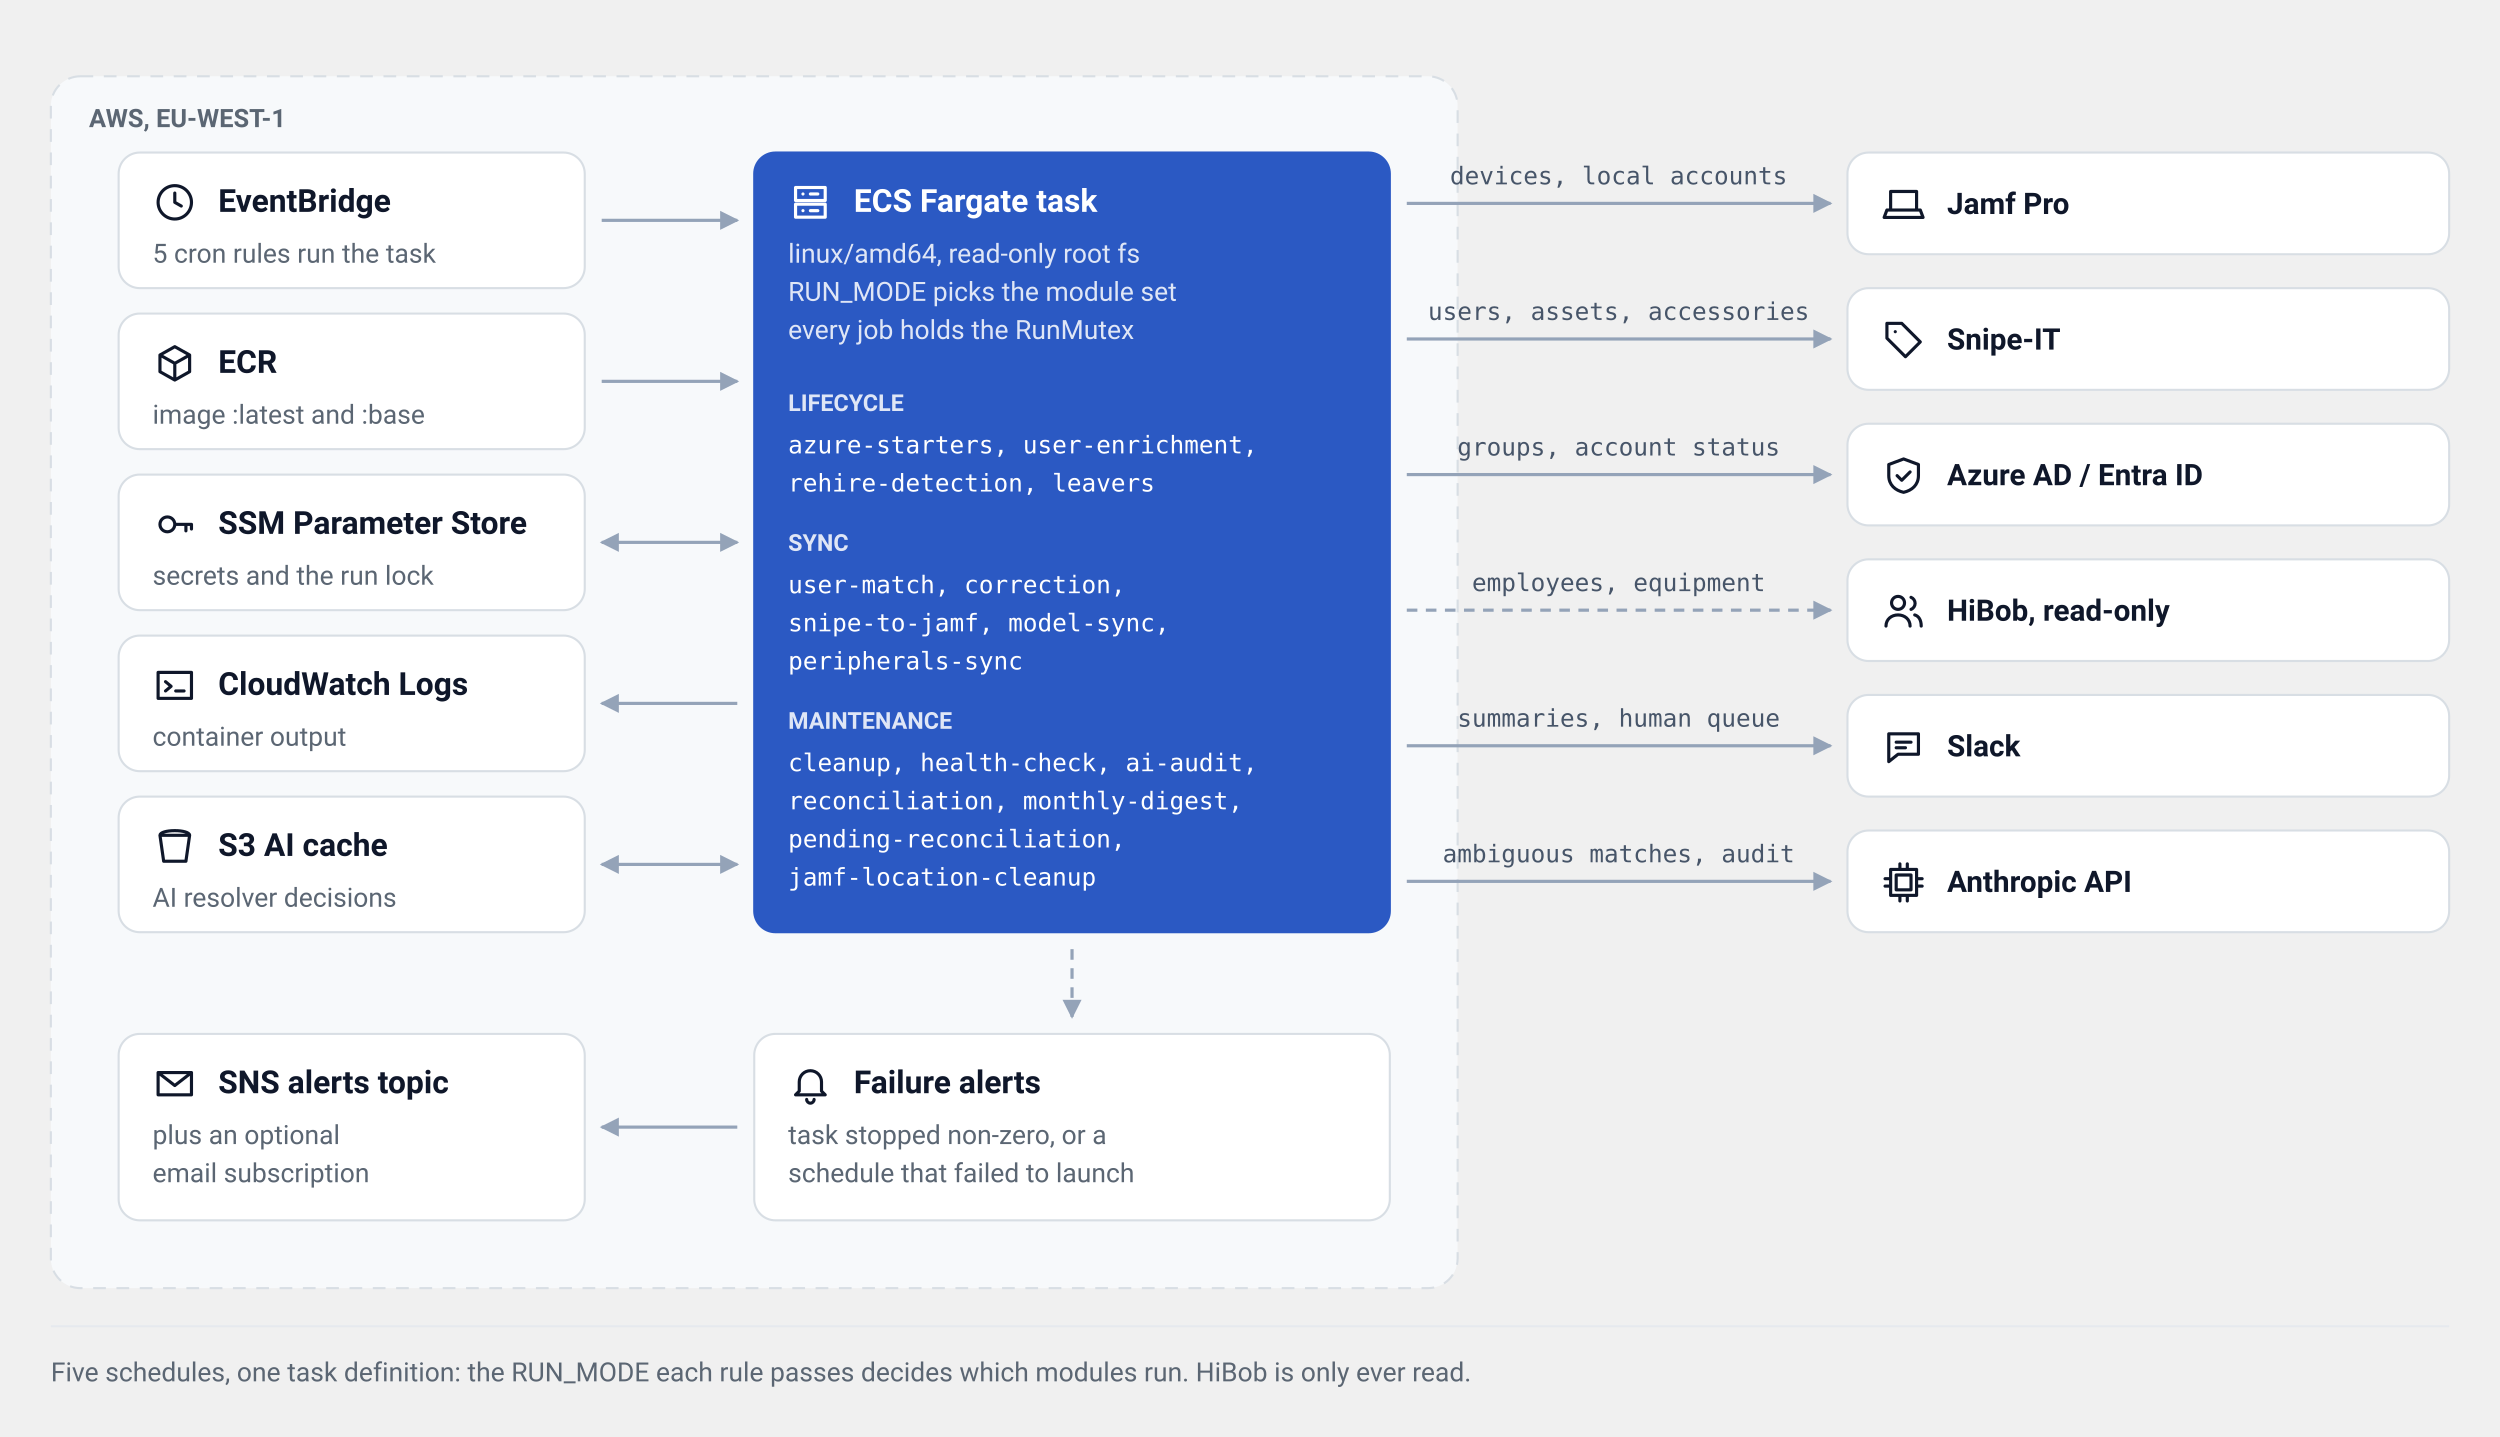
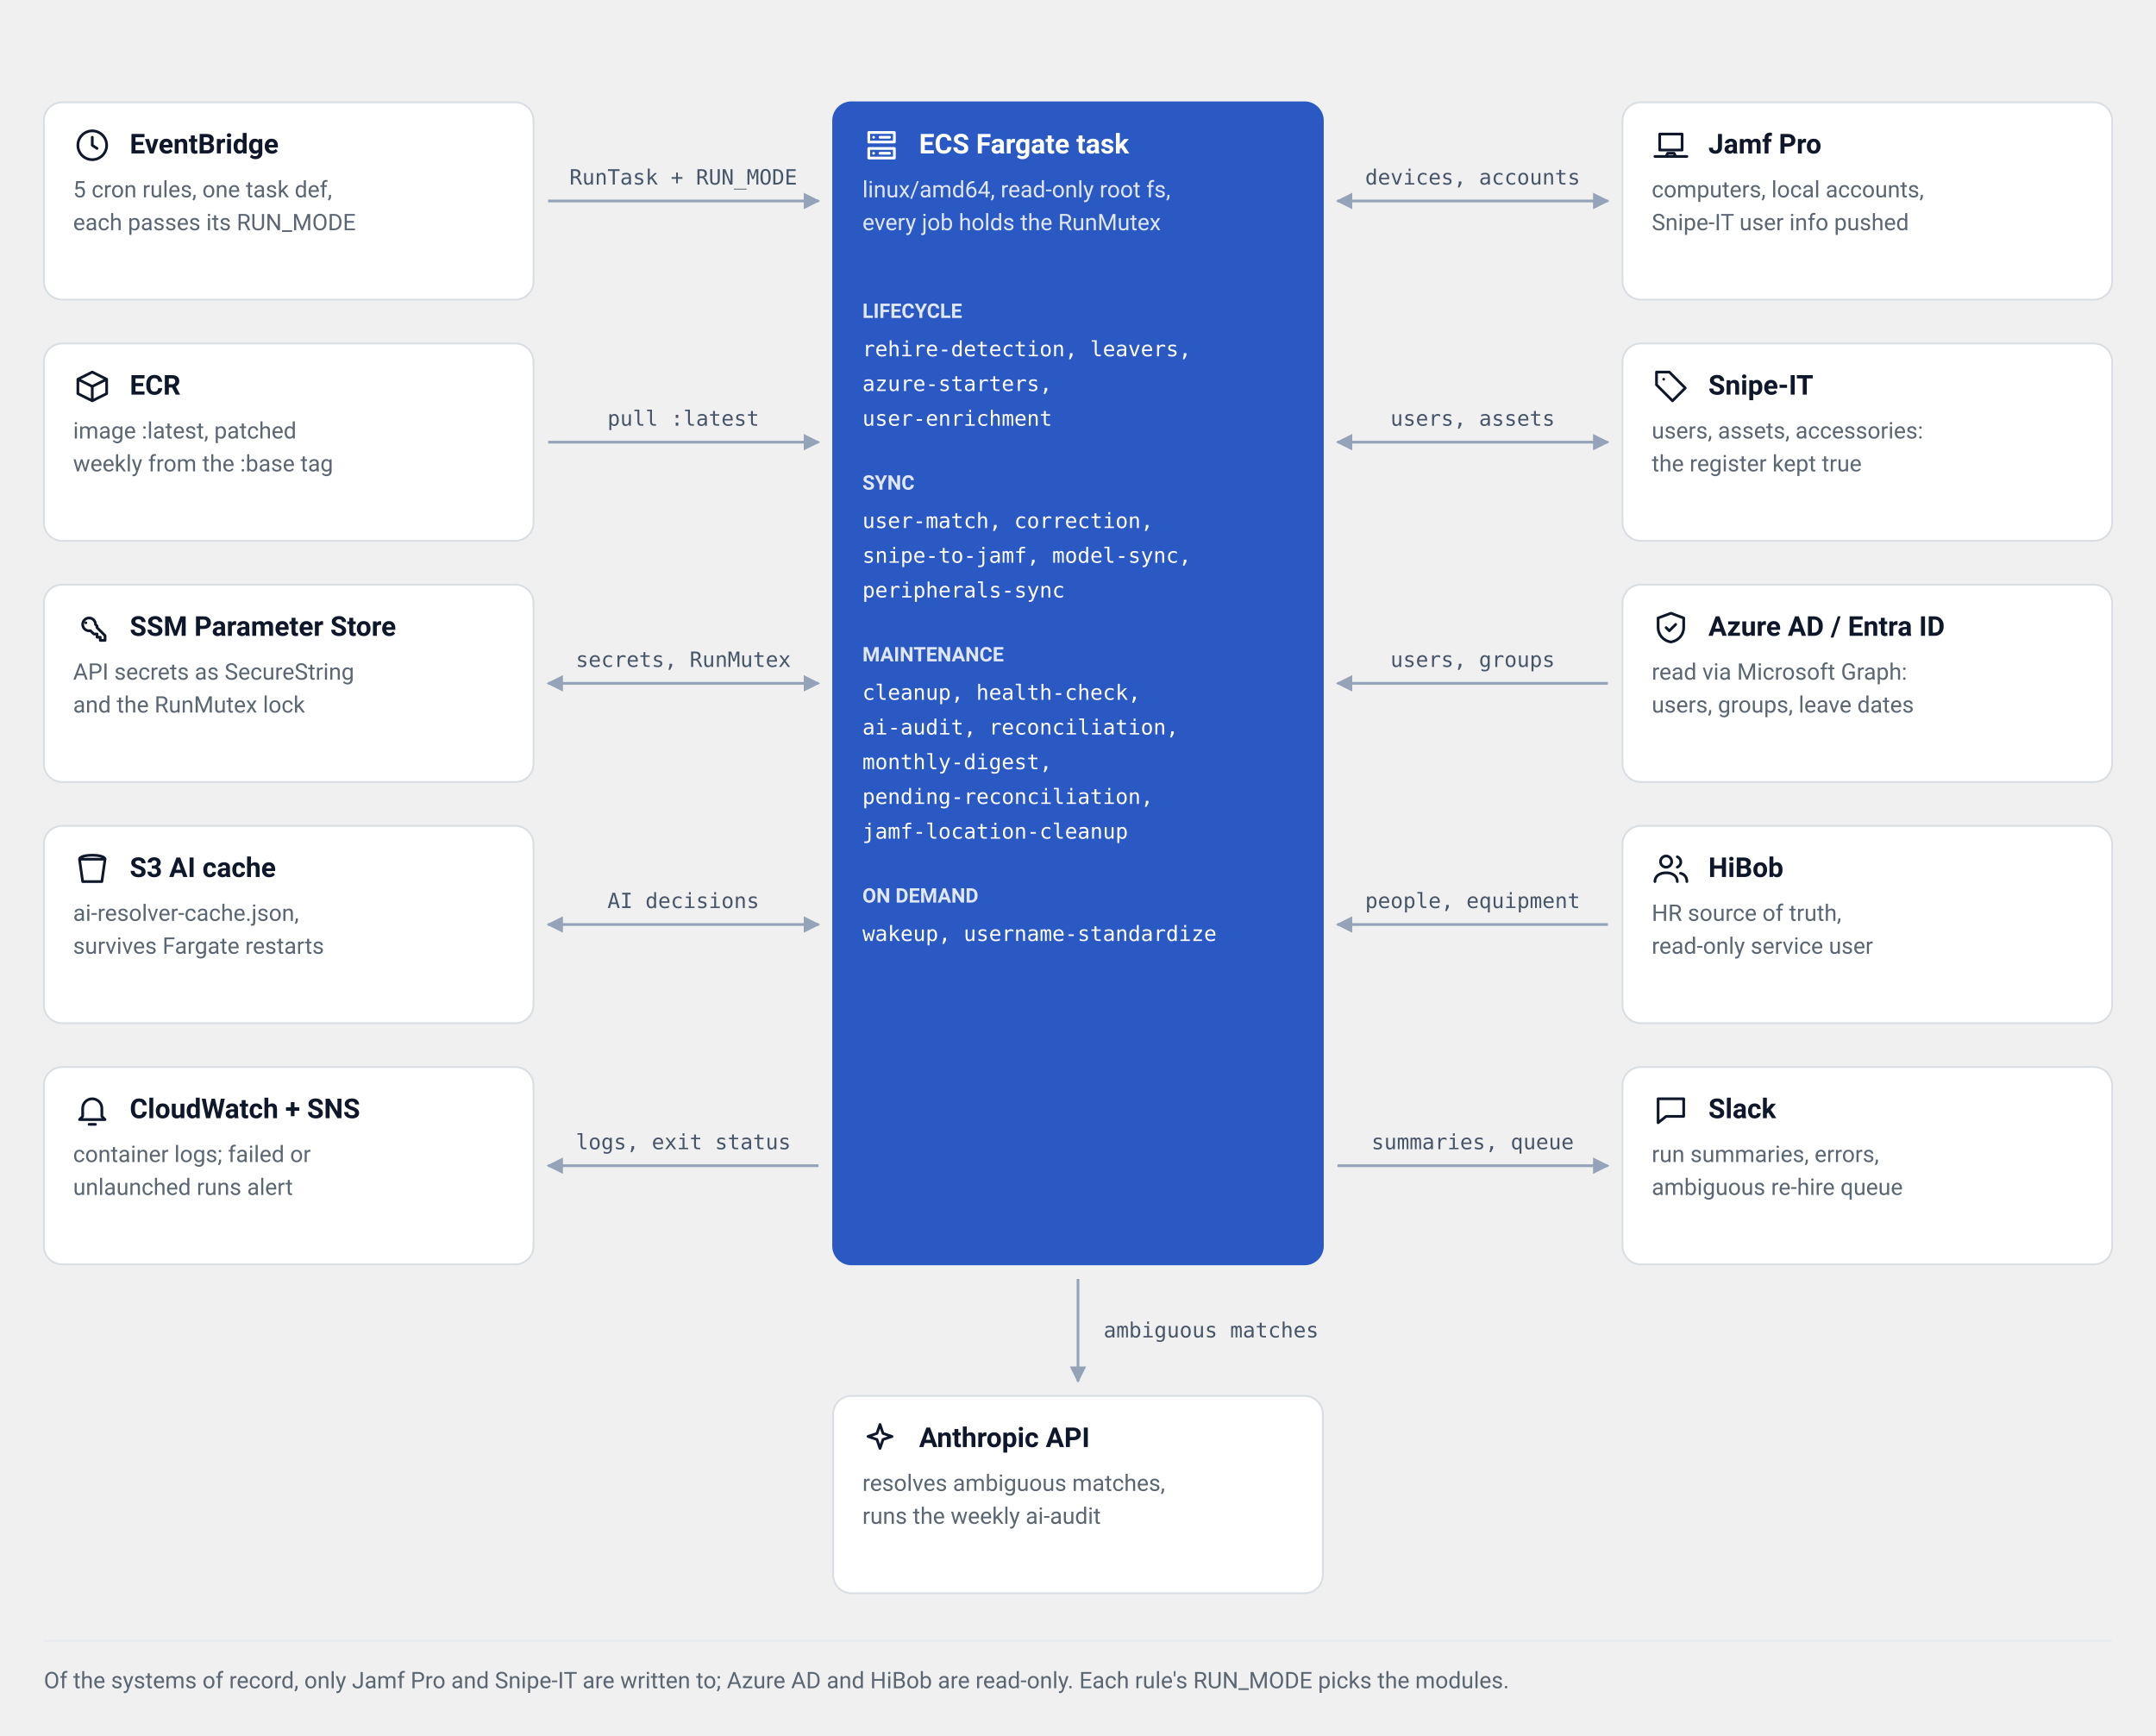
- <svg xmlns="http://www.w3.org/2000/svg" viewBox="0 0 1180 678" width="1180" height="678" role="img" aria-label="Five EventBridge rules run one Fargate task, which pulls its image from ECR, reads secrets and the run lock from SSM, logs to CloudWatch and caches AI decisions in S3. The task reads and writes Jamf Pro, Snipe-IT and Azure AD, only reads HiBob, reports to Slack and asks the Anthropic API about ambiguous matches. Failed or unlaunched runs alert through SNS.">
+ <svg xmlns="http://www.w3.org/2000/svg" viewBox="0 0 1180 950" width="1180" height="950" role="img" aria-label="Five EventBridge rules run one ECS Fargate task that pulls its image from ECR, keeps secrets and the run lock in SSM, caches AI decisions in S3, logs to CloudWatch with SNS failure alerts, reads and writes Jamf Pro and Snipe-IT, only reads Azure AD and HiBob, reports to Slack and asks the Anthropic API about ambiguous matches.">
  <defs>
    <marker id="a" viewBox="0 0 10 10" refX="9" refY="5" markerWidth="6" markerHeight="6" orient="auto-start-reverse">
      <path d="M0 0 10 5 0 10z" fill="#94a3b8" />
    </marker>
+     <marker id="b" viewBox="0 0 10 10" refX="1" refY="5" markerWidth="6" markerHeight="6" orient="auto">
+       <path d="M10 0 0 5 10 10z" fill="#94a3b8" />
+     </marker>
  </defs>
-   <rect x="24" y="36" width="664" height="572" rx="14" fill="#f7f9fb" stroke="#d8dee4" stroke-width="1" stroke-dasharray="6 5" />
-   <text x="42.0" y="60.0" font-family="system-ui,-apple-system,'Segoe UI',Roboto,Helvetica,Arial,sans-serif" font-size="12" fill="#5b6673" text-anchor="start" font-weight="600">AWS, EU-WEST-1</text>
-   <rect x="56" y="72" width="220" height="64" rx="10" fill="#ffffff" stroke="#d8dee4" stroke-width="1" />
-   <g transform="translate(72.0,85.0) scale(0.875)" fill="none" stroke="#0f172a" stroke-width="1.7" stroke-linecap="round" stroke-linejoin="round">
-     <path d="M12 3a9 9 0 1 0 0 18 9 9 0 1 0 0-18z M12 7v5l3.5 2" />
+   <rect x="24" y="56" width="268" height="108" rx="10" fill="#ffffff" stroke="#d8dee4" stroke-width="1" />
+   <g transform="translate(40.0,69.0) scale(0.875)" fill="none" stroke="#0f172a" stroke-width="1.7" stroke-linecap="round" stroke-linejoin="round">
+     <path d="M12 3a9 9 0 1 0 0 18 9 9 0 0 0 0-18z M12 7v5l3 2" />
  </g>
-   <text x="103.0" y="100.0" font-family="system-ui,-apple-system,'Segoe UI',Roboto,Helvetica,Arial,sans-serif" font-size="15" fill="#0f172a" text-anchor="start" font-weight="600">EventBridge</text>
-   <text x="72.0" y="124.0" font-family="system-ui,-apple-system,'Segoe UI',Roboto,Helvetica,Arial,sans-serif" font-size="12.5" fill="#5b6673" text-anchor="start">5 cron rules run the task</text>
-   <polyline points="284,104.0 348,104.0" fill="none" stroke="#94a3b8" stroke-width="1.5" marker-end="url(#a)" />
-   <rect x="56" y="148" width="220" height="64" rx="10" fill="#ffffff" stroke="#d8dee4" stroke-width="1" />
-   <g transform="translate(72.0,161.0) scale(0.875)" fill="none" stroke="#0f172a" stroke-width="1.7" stroke-linecap="round" stroke-linejoin="round">
-     <path d="M12 3 20 7.5v9L12 21l-8-4.5v-9z M4 7.5 12 12l8-4.5 M12 12v9" />
+   <text x="71.0" y="84.0" font-family="system-ui,-apple-system,'Segoe UI',Roboto,Helvetica,Arial,sans-serif" font-size="15" fill="#0f172a" text-anchor="start" font-weight="600">EventBridge</text>
+   <text x="40.0" y="108.0" font-family="system-ui,-apple-system,'Segoe UI',Roboto,Helvetica,Arial,sans-serif" font-size="12.5" fill="#5b6673" text-anchor="start">5 cron rules, one task def,</text>
+   <text x="40.0" y="126.0" font-family="system-ui,-apple-system,'Segoe UI',Roboto,Helvetica,Arial,sans-serif" font-size="12.5" fill="#5b6673" text-anchor="start">each passes its RUN_MODE</text>
+   <polyline points="300,110.0 448,110.0" fill="none" stroke="#94a3b8" stroke-width="1.5" marker-end="url(#a)" />
+   <text x="374.0" y="101.0" font-family="ui-monospace,SFMono-Regular,'SF Mono',Menlo,Consolas,monospace" font-size="11.5" fill="#475569" text-anchor="middle">RunTask + RUN_MODE</text>
+   <rect x="24" y="188" width="268" height="108" rx="10" fill="#ffffff" stroke="#d8dee4" stroke-width="1" />
+   <g transform="translate(40.0,201.0) scale(0.875)" fill="none" stroke="#0f172a" stroke-width="1.7" stroke-linecap="round" stroke-linejoin="round">
+     <path d="M12 3 3 7.5v9L12 21l9-4.5v-9z M3 7.5 12 12l9-4.5 M12 12v9" />
  </g>
-   <text x="103.0" y="176.0" font-family="system-ui,-apple-system,'Segoe UI',Roboto,Helvetica,Arial,sans-serif" font-size="15" fill="#0f172a" text-anchor="start" font-weight="600">ECR</text>
-   <text x="72.0" y="200.0" font-family="system-ui,-apple-system,'Segoe UI',Roboto,Helvetica,Arial,sans-serif" font-size="12.5" fill="#5b6673" text-anchor="start">image :latest and :base</text>
-   <polyline points="284,180.0 348,180.0" fill="none" stroke="#94a3b8" stroke-width="1.5" marker-end="url(#a)" />
-   <rect x="56" y="224" width="220" height="64" rx="10" fill="#ffffff" stroke="#d8dee4" stroke-width="1" />
-   <g transform="translate(72.0,237.0) scale(0.875)" fill="none" stroke="#0f172a" stroke-width="1.7" stroke-linecap="round" stroke-linejoin="round">
-     <path d="M8 8a4 4 0 1 0 0 8 4 4 0 1 0 0-8z M12 12h9 M18 12v3.5 M21 12v2.5" />
+   <text x="71.0" y="216.0" font-family="system-ui,-apple-system,'Segoe UI',Roboto,Helvetica,Arial,sans-serif" font-size="15" fill="#0f172a" text-anchor="start" font-weight="600">ECR</text>
+   <text x="40.0" y="240.0" font-family="system-ui,-apple-system,'Segoe UI',Roboto,Helvetica,Arial,sans-serif" font-size="12.5" fill="#5b6673" text-anchor="start">image :latest, patched</text>
+   <text x="40.0" y="258.0" font-family="system-ui,-apple-system,'Segoe UI',Roboto,Helvetica,Arial,sans-serif" font-size="12.5" fill="#5b6673" text-anchor="start">weekly from the :base tag</text>
+   <polyline points="300,242.0 448,242.0" fill="none" stroke="#94a3b8" stroke-width="1.5" marker-end="url(#a)" />
+   <text x="374.0" y="233.0" font-family="ui-monospace,SFMono-Regular,'SF Mono',Menlo,Consolas,monospace" font-size="11.5" fill="#475569" text-anchor="middle">pull :latest</text>
+   <rect x="24" y="320" width="268" height="108" rx="10" fill="#ffffff" stroke="#d8dee4" stroke-width="1" />
+   <g transform="translate(40.0,333.0) scale(0.875)" fill="none" stroke="#0f172a" stroke-width="1.7" stroke-linecap="round" stroke-linejoin="round">
+     <path d="M14 10a4 4 0 1 0-3.2 3.9L13 16h2v2h2v2h3v-3l-5.1-5.1c.1-.3.1-.6.1-.9z M8 9h.01" />
  </g>
-   <text x="103.0" y="252.0" font-family="system-ui,-apple-system,'Segoe UI',Roboto,Helvetica,Arial,sans-serif" font-size="15" fill="#0f172a" text-anchor="start" font-weight="600">SSM Parameter Store</text>
-   <text x="72.0" y="276.0" font-family="system-ui,-apple-system,'Segoe UI',Roboto,Helvetica,Arial,sans-serif" font-size="12.5" fill="#5b6673" text-anchor="start">secrets and the run lock</text>
-   <polyline points="284,256.0 348,256.0" fill="none" stroke="#94a3b8" stroke-width="1.5" marker-end="url(#a)" marker-start="url(#a)" />
-   <rect x="56" y="300" width="220" height="64" rx="10" fill="#ffffff" stroke="#d8dee4" stroke-width="1" />
-   <g transform="translate(72.0,313.0) scale(0.875)" fill="none" stroke="#0f172a" stroke-width="1.7" stroke-linecap="round" stroke-linejoin="round">
-     <path d="M3 5h18v14H3z M7 10l3 2.5L7 15 M12.5 15h4.5" />
-   </g>
-   <text x="103.0" y="328.0" font-family="system-ui,-apple-system,'Segoe UI',Roboto,Helvetica,Arial,sans-serif" font-size="15" fill="#0f172a" text-anchor="start" font-weight="600">CloudWatch Logs</text>
-   <text x="72.0" y="352.0" font-family="system-ui,-apple-system,'Segoe UI',Roboto,Helvetica,Arial,sans-serif" font-size="12.5" fill="#5b6673" text-anchor="start">container output</text>
-   <polyline points="348,332.0 284,332.0" fill="none" stroke="#94a3b8" stroke-width="1.5" marker-end="url(#a)" />
-   <rect x="56" y="376" width="220" height="64" rx="10" fill="#ffffff" stroke="#d8dee4" stroke-width="1" />
-   <g transform="translate(72.0,389.0) scale(0.875)" fill="none" stroke="#0f172a" stroke-width="1.7" stroke-linecap="round" stroke-linejoin="round">
+   <text x="71.0" y="348.0" font-family="system-ui,-apple-system,'Segoe UI',Roboto,Helvetica,Arial,sans-serif" font-size="15" fill="#0f172a" text-anchor="start" font-weight="600">SSM Parameter Store</text>
+   <text x="40.0" y="372.0" font-family="system-ui,-apple-system,'Segoe UI',Roboto,Helvetica,Arial,sans-serif" font-size="12.5" fill="#5b6673" text-anchor="start">API secrets as SecureString</text>
+   <text x="40.0" y="390.0" font-family="system-ui,-apple-system,'Segoe UI',Roboto,Helvetica,Arial,sans-serif" font-size="12.5" fill="#5b6673" text-anchor="start">and the RunMutex lock</text>
+   <polyline points="300,374.0 448,374.0" fill="none" stroke="#94a3b8" stroke-width="1.5" marker-end="url(#a)" marker-start="url(#b)" />
+   <text x="374.0" y="365.0" font-family="ui-monospace,SFMono-Regular,'SF Mono',Menlo,Consolas,monospace" font-size="11.5" fill="#475569" text-anchor="middle">secrets, RunMutex</text>
+   <rect x="24" y="452" width="268" height="108" rx="10" fill="#ffffff" stroke="#d8dee4" stroke-width="1" />
+   <g transform="translate(40.0,465.0) scale(0.875)" fill="none" stroke="#0f172a" stroke-width="1.7" stroke-linecap="round" stroke-linejoin="round">
    <path d="M4 6h16l-2 14H6z M4 6c0-1.5 3.6-2.5 8-2.5s8 1 8 2.5" />
  </g>
-   <text x="103.0" y="404.0" font-family="system-ui,-apple-system,'Segoe UI',Roboto,Helvetica,Arial,sans-serif" font-size="15" fill="#0f172a" text-anchor="start" font-weight="600">S3 AI cache</text>
-   <text x="72.0" y="428.0" font-family="system-ui,-apple-system,'Segoe UI',Roboto,Helvetica,Arial,sans-serif" font-size="12.5" fill="#5b6673" text-anchor="start">AI resolver decisions</text>
-   <polyline points="284,408.0 348,408.0" fill="none" stroke="#94a3b8" stroke-width="1.5" marker-end="url(#a)" marker-start="url(#a)" />
-   <rect x="356" y="72" width="300" height="368" rx="10" fill="#2b59c3" stroke="#2b59c3" stroke-width="1" />
-   <g transform="translate(372.0,85.0) scale(0.875)" fill="none" stroke="#ffffff" stroke-width="1.7" stroke-linecap="round" stroke-linejoin="round">
-     <path d="M4 4h16v7H4z M4 13h16v7H4z M8 7.5h.01 M8 16.5h.01 M12 7.5h4 M12 16.5h4" />
+   <text x="71.0" y="480.0" font-family="system-ui,-apple-system,'Segoe UI',Roboto,Helvetica,Arial,sans-serif" font-size="15" fill="#0f172a" text-anchor="start" font-weight="600">S3 AI cache</text>
+   <text x="40.0" y="504.0" font-family="system-ui,-apple-system,'Segoe UI',Roboto,Helvetica,Arial,sans-serif" font-size="12.5" fill="#5b6673" text-anchor="start">ai-resolver-cache.json,</text>
+   <text x="40.0" y="522.0" font-family="system-ui,-apple-system,'Segoe UI',Roboto,Helvetica,Arial,sans-serif" font-size="12.5" fill="#5b6673" text-anchor="start">survives Fargate restarts</text>
+   <polyline points="300,506.0 448,506.0" fill="none" stroke="#94a3b8" stroke-width="1.5" marker-end="url(#a)" marker-start="url(#b)" />
+   <text x="374.0" y="497.0" font-family="ui-monospace,SFMono-Regular,'SF Mono',Menlo,Consolas,monospace" font-size="11.5" fill="#475569" text-anchor="middle">AI decisions</text>
+   <rect x="24" y="584" width="268" height="108" rx="10" fill="#ffffff" stroke="#d8dee4" stroke-width="1" />
+   <g transform="translate(40.0,597.0) scale(0.875)" fill="none" stroke="#0f172a" stroke-width="1.7" stroke-linecap="round" stroke-linejoin="round">
+     <path d="M6 16V11a6 6 0 1 1 12 0v5l2 2H4z M10 21h4" />
  </g>
-   <text x="403.0" y="100.0" font-family="system-ui,-apple-system,'Segoe UI',Roboto,Helvetica,Arial,sans-serif" font-size="15" fill="#ffffff" text-anchor="start" font-weight="600">ECS Fargate task</text>
-   <text x="372.0" y="124.0" font-family="system-ui,-apple-system,'Segoe UI',Roboto,Helvetica,Arial,sans-serif" font-size="12.5" fill="#ffffff" text-anchor="start" opacity="0.85">linux/amd64, read-only root fs</text>
-   <text x="372.0" y="142.0" font-family="system-ui,-apple-system,'Segoe UI',Roboto,Helvetica,Arial,sans-serif" font-size="12.5" fill="#ffffff" text-anchor="start" opacity="0.85">RUN_MODE picks the module set</text>
-   <text x="372.0" y="160.0" font-family="system-ui,-apple-system,'Segoe UI',Roboto,Helvetica,Arial,sans-serif" font-size="12.5" fill="#ffffff" text-anchor="start" opacity="0.85">every job holds the RunMutex</text>
-   <text x="372.0" y="194.0" font-family="system-ui,-apple-system,'Segoe UI',Roboto,Helvetica,Arial,sans-serif" font-size="11" fill="#ffffff" text-anchor="start" font-weight="600" opacity="0.85">LIFECYCLE</text>
-   <text x="372.0" y="214.0" font-family="ui-monospace,SFMono-Regular,'SF Mono',Menlo,Consolas,monospace" font-size="11.5" fill="#ffffff" text-anchor="start">azure-starters, user-enrichment,</text>
-   <text x="372.0" y="232.0" font-family="ui-monospace,SFMono-Regular,'SF Mono',Menlo,Consolas,monospace" font-size="11.5" fill="#ffffff" text-anchor="start">rehire-detection, leavers</text>
-   <text x="372.0" y="260.0" font-family="system-ui,-apple-system,'Segoe UI',Roboto,Helvetica,Arial,sans-serif" font-size="11" fill="#ffffff" text-anchor="start" font-weight="600" opacity="0.85">SYNC</text>
-   <text x="372.0" y="280.0" font-family="ui-monospace,SFMono-Regular,'SF Mono',Menlo,Consolas,monospace" font-size="11.5" fill="#ffffff" text-anchor="start">user-match, correction,</text>
-   <text x="372.0" y="298.0" font-family="ui-monospace,SFMono-Regular,'SF Mono',Menlo,Consolas,monospace" font-size="11.5" fill="#ffffff" text-anchor="start">snipe-to-jamf, model-sync,</text>
-   <text x="372.0" y="316.0" font-family="ui-monospace,SFMono-Regular,'SF Mono',Menlo,Consolas,monospace" font-size="11.5" fill="#ffffff" text-anchor="start">peripherals-sync</text>
-   <text x="372.0" y="344.0" font-family="system-ui,-apple-system,'Segoe UI',Roboto,Helvetica,Arial,sans-serif" font-size="11" fill="#ffffff" text-anchor="start" font-weight="600" opacity="0.85">MAINTENANCE</text>
-   <text x="372.0" y="364.0" font-family="ui-monospace,SFMono-Regular,'SF Mono',Menlo,Consolas,monospace" font-size="11.5" fill="#ffffff" text-anchor="start">cleanup, health-check, ai-audit,</text>
-   <text x="372.0" y="382.0" font-family="ui-monospace,SFMono-Regular,'SF Mono',Menlo,Consolas,monospace" font-size="11.5" fill="#ffffff" text-anchor="start">reconciliation, monthly-digest,</text>
-   <text x="372.0" y="400.0" font-family="ui-monospace,SFMono-Regular,'SF Mono',Menlo,Consolas,monospace" font-size="11.5" fill="#ffffff" text-anchor="start">pending-reconciliation,</text>
-   <text x="372.0" y="418.0" font-family="ui-monospace,SFMono-Regular,'SF Mono',Menlo,Consolas,monospace" font-size="11.5" fill="#ffffff" text-anchor="start">jamf-location-cleanup</text>
-   <rect x="872" y="72.0" width="284" height="48" rx="10" fill="#ffffff" stroke="#d8dee4" stroke-width="1" />
-   <g transform="translate(888.0,86.0) scale(0.875)" fill="none" stroke="#0f172a" stroke-width="1.7" stroke-linecap="round" stroke-linejoin="round">
-     <path d="M5 5h14v10H5z M3 15h18l1.5 4h-21z" />
+   <text x="71.0" y="612.0" font-family="system-ui,-apple-system,'Segoe UI',Roboto,Helvetica,Arial,sans-serif" font-size="15" fill="#0f172a" text-anchor="start" font-weight="600">CloudWatch + SNS</text>
+   <text x="40.0" y="636.0" font-family="system-ui,-apple-system,'Segoe UI',Roboto,Helvetica,Arial,sans-serif" font-size="12.5" fill="#5b6673" text-anchor="start">container logs; failed or</text>
+   <text x="40.0" y="654.0" font-family="system-ui,-apple-system,'Segoe UI',Roboto,Helvetica,Arial,sans-serif" font-size="12.5" fill="#5b6673" text-anchor="start">unlaunched runs alert</text>
+   <polyline points="448,638.0 300,638.0" fill="none" stroke="#94a3b8" stroke-width="1.5" marker-end="url(#a)" />
+   <text x="374.0" y="629.0" font-family="ui-monospace,SFMono-Regular,'SF Mono',Menlo,Consolas,monospace" font-size="11.5" fill="#475569" text-anchor="middle">logs, exit status</text>
+   <rect x="888" y="56" width="268" height="108" rx="10" fill="#ffffff" stroke="#d8dee4" stroke-width="1" />
+   <g transform="translate(904.0,69.0) scale(0.875)" fill="none" stroke="#0f172a" stroke-width="1.7" stroke-linecap="round" stroke-linejoin="round">
+     <path d="M5 5h14v10H5z M2 19h20 M9 19l1-2h4l1 2" />
  </g>
-   <text x="919.0" y="101.0" font-family="system-ui,-apple-system,'Segoe UI',Roboto,Helvetica,Arial,sans-serif" font-size="14" fill="#0f172a" text-anchor="start" font-weight="600">Jamf Pro</text>
-   <polyline points="664,96.0 864,96.0" fill="none" stroke="#94a3b8" stroke-width="1.5" marker-end="url(#a)" />
-   <text x="764.0" y="87.0" font-family="ui-monospace,SFMono-Regular,'SF Mono',Menlo,Consolas,monospace" font-size="11.5" fill="#475569" text-anchor="middle">devices, local accounts</text>
-   <rect x="872" y="136.0" width="284" height="48" rx="10" fill="#ffffff" stroke="#d8dee4" stroke-width="1" />
-   <g transform="translate(888.0,150.0) scale(0.875)" fill="none" stroke="#0f172a" stroke-width="1.7" stroke-linecap="round" stroke-linejoin="round">
+   <text x="935.0" y="84.0" font-family="system-ui,-apple-system,'Segoe UI',Roboto,Helvetica,Arial,sans-serif" font-size="15" fill="#0f172a" text-anchor="start" font-weight="600">Jamf Pro</text>
+   <text x="904.0" y="108.0" font-family="system-ui,-apple-system,'Segoe UI',Roboto,Helvetica,Arial,sans-serif" font-size="12.5" fill="#5b6673" text-anchor="start">computers, local accounts,</text>
+   <text x="904.0" y="126.0" font-family="system-ui,-apple-system,'Segoe UI',Roboto,Helvetica,Arial,sans-serif" font-size="12.5" fill="#5b6673" text-anchor="start">Snipe-IT user info pushed</text>
+   <polyline points="732,110.0 880,110.0" fill="none" stroke="#94a3b8" stroke-width="1.5" marker-end="url(#a)" marker-start="url(#b)" />
+   <text x="806.0" y="101.0" font-family="ui-monospace,SFMono-Regular,'SF Mono',Menlo,Consolas,monospace" font-size="11.5" fill="#475569" text-anchor="middle">devices, accounts</text>
+   <rect x="888" y="188" width="268" height="108" rx="10" fill="#ffffff" stroke="#d8dee4" stroke-width="1" />
+   <g transform="translate(904.0,201.0) scale(0.875)" fill="none" stroke="#0f172a" stroke-width="1.7" stroke-linecap="round" stroke-linejoin="round">
    <path d="M3 3h8l10 10-8 8L3 11z M7.5 7.5h.01" />
  </g>
-   <text x="919.0" y="165.0" font-family="system-ui,-apple-system,'Segoe UI',Roboto,Helvetica,Arial,sans-serif" font-size="14" fill="#0f172a" text-anchor="start" font-weight="600">Snipe-IT</text>
-   <polyline points="664,160.0 864,160.0" fill="none" stroke="#94a3b8" stroke-width="1.5" marker-end="url(#a)" />
-   <text x="764.0" y="151.0" font-family="ui-monospace,SFMono-Regular,'SF Mono',Menlo,Consolas,monospace" font-size="11.5" fill="#475569" text-anchor="middle">users, assets, accessories</text>
-   <rect x="872" y="200.0" width="284" height="48" rx="10" fill="#ffffff" stroke="#d8dee4" stroke-width="1" />
-   <g transform="translate(888.0,214.0) scale(0.875)" fill="none" stroke="#0f172a" stroke-width="1.7" stroke-linecap="round" stroke-linejoin="round">
-     <path d="M12 3 20 6v6c0 5-3.5 8-8 9-4.5-1-8-4-8-9V6z M8.5 12l2.5 2.5 4.5-4.5" />
+   <text x="935.0" y="216.0" font-family="system-ui,-apple-system,'Segoe UI',Roboto,Helvetica,Arial,sans-serif" font-size="15" fill="#0f172a" text-anchor="start" font-weight="600">Snipe-IT</text>
+   <text x="904.0" y="240.0" font-family="system-ui,-apple-system,'Segoe UI',Roboto,Helvetica,Arial,sans-serif" font-size="12.5" fill="#5b6673" text-anchor="start">users, assets, accessories:</text>
+   <text x="904.0" y="258.0" font-family="system-ui,-apple-system,'Segoe UI',Roboto,Helvetica,Arial,sans-serif" font-size="12.5" fill="#5b6673" text-anchor="start">the register kept true</text>
+   <polyline points="732,242.0 880,242.0" fill="none" stroke="#94a3b8" stroke-width="1.5" marker-end="url(#a)" marker-start="url(#b)" />
+   <text x="806.0" y="233.0" font-family="ui-monospace,SFMono-Regular,'SF Mono',Menlo,Consolas,monospace" font-size="11.5" fill="#475569" text-anchor="middle">users, assets</text>
+   <rect x="888" y="320" width="268" height="108" rx="10" fill="#ffffff" stroke="#d8dee4" stroke-width="1" />
+   <g transform="translate(904.0,333.0) scale(0.875)" fill="none" stroke="#0f172a" stroke-width="1.7" stroke-linecap="round" stroke-linejoin="round">
+     <path d="M12 3 4 6v6c0 4.5 3.4 8.3 8 9 4.6-.7 8-4.5 8-9V6z M9 12l2 2 4-4" />
  </g>
-   <text x="919.0" y="229.0" font-family="system-ui,-apple-system,'Segoe UI',Roboto,Helvetica,Arial,sans-serif" font-size="14" fill="#0f172a" text-anchor="start" font-weight="600">Azure AD / Entra ID</text>
-   <polyline points="664,224.0 864,224.0" fill="none" stroke="#94a3b8" stroke-width="1.5" marker-end="url(#a)" />
-   <text x="764.0" y="215.0" font-family="ui-monospace,SFMono-Regular,'SF Mono',Menlo,Consolas,monospace" font-size="11.5" fill="#475569" text-anchor="middle">groups, account status</text>
-   <rect x="872" y="264.0" width="284" height="48" rx="10" fill="#ffffff" stroke="#d8dee4" stroke-width="1" />
-   <g transform="translate(888.0,278.0) scale(0.875)" fill="none" stroke="#0f172a" stroke-width="1.7" stroke-linecap="round" stroke-linejoin="round">
-     <path d="M9 11a3.5 3.5 0 1 0 0-7 3.5 3.5 0 1 0 0 7z M2.5 20c0-3.6 2.9-6 6.5-6s6.5 2.4 6.5 6 M16 4.5a3.5 3.5 0 0 1 0 6.5 M18 14c2.2.6 3.5 2.8 3.5 6" />
+   <text x="935.0" y="348.0" font-family="system-ui,-apple-system,'Segoe UI',Roboto,Helvetica,Arial,sans-serif" font-size="15" fill="#0f172a" text-anchor="start" font-weight="600">Azure AD / Entra ID</text>
+   <text x="904.0" y="372.0" font-family="system-ui,-apple-system,'Segoe UI',Roboto,Helvetica,Arial,sans-serif" font-size="12.5" fill="#5b6673" text-anchor="start">read via Microsoft Graph:</text>
+   <text x="904.0" y="390.0" font-family="system-ui,-apple-system,'Segoe UI',Roboto,Helvetica,Arial,sans-serif" font-size="12.5" fill="#5b6673" text-anchor="start">users, groups, leave dates</text>
+   <polyline points="880,374.0 732,374.0" fill="none" stroke="#94a3b8" stroke-width="1.5" marker-end="url(#a)" />
+   <text x="806.0" y="365.0" font-family="ui-monospace,SFMono-Regular,'SF Mono',Menlo,Consolas,monospace" font-size="11.5" fill="#475569" text-anchor="middle">users, groups</text>
+   <rect x="888" y="452" width="268" height="108" rx="10" fill="#ffffff" stroke="#d8dee4" stroke-width="1" />
+   <g transform="translate(904.0,465.0) scale(0.875)" fill="none" stroke="#0f172a" stroke-width="1.7" stroke-linecap="round" stroke-linejoin="round">
+     <path d="M9 11a3.5 3.5 0 1 0 0-7 3.5 3.5 0 0 0 0 7z M2 20c0-3.5 3-5.5 7-5.5s7 2 7 5.5 M16 4.5a3.5 3.5 0 0 1 0 6.5 M18 14.8c2.4.6 4 2.3 4 5.2" />
  </g>
-   <text x="919.0" y="293.0" font-family="system-ui,-apple-system,'Segoe UI',Roboto,Helvetica,Arial,sans-serif" font-size="14" fill="#0f172a" text-anchor="start" font-weight="600">HiBob, read-only</text>
-   <polyline points="664,288.0 864,288.0" fill="none" stroke="#94a3b8" stroke-width="1.5" stroke-dasharray="5 4" marker-end="url(#a)" />
-   <text x="764.0" y="279.0" font-family="ui-monospace,SFMono-Regular,'SF Mono',Menlo,Consolas,monospace" font-size="11.5" fill="#475569" text-anchor="middle">employees, equipment</text>
-   <rect x="872" y="328.0" width="284" height="48" rx="10" fill="#ffffff" stroke="#d8dee4" stroke-width="1" />
-   <g transform="translate(888.0,342.0) scale(0.875)" fill="none" stroke="#0f172a" stroke-width="1.7" stroke-linecap="round" stroke-linejoin="round">
-     <path d="M4 5h16v11H9l-5 4z M8 9.5h8 M8 12.5h5" />
+   <text x="935.0" y="480.0" font-family="system-ui,-apple-system,'Segoe UI',Roboto,Helvetica,Arial,sans-serif" font-size="15" fill="#0f172a" text-anchor="start" font-weight="600">HiBob</text>
+   <text x="904.0" y="504.0" font-family="system-ui,-apple-system,'Segoe UI',Roboto,Helvetica,Arial,sans-serif" font-size="12.5" fill="#5b6673" text-anchor="start">HR source of truth,</text>
+   <text x="904.0" y="522.0" font-family="system-ui,-apple-system,'Segoe UI',Roboto,Helvetica,Arial,sans-serif" font-size="12.5" fill="#5b6673" text-anchor="start">read-only service user</text>
+   <polyline points="880,506.0 732,506.0" fill="none" stroke="#94a3b8" stroke-width="1.5" marker-end="url(#a)" />
+   <text x="806.0" y="497.0" font-family="ui-monospace,SFMono-Regular,'SF Mono',Menlo,Consolas,monospace" font-size="11.5" fill="#475569" text-anchor="middle">people, equipment</text>
+   <rect x="888" y="584" width="268" height="108" rx="10" fill="#ffffff" stroke="#d8dee4" stroke-width="1" />
+   <g transform="translate(904.0,597.0) scale(0.875)" fill="none" stroke="#0f172a" stroke-width="1.7" stroke-linecap="round" stroke-linejoin="round">
+     <path d="M4 5h16v11H9l-5 4z" />
  </g>
-   <text x="919.0" y="357.0" font-family="system-ui,-apple-system,'Segoe UI',Roboto,Helvetica,Arial,sans-serif" font-size="14" fill="#0f172a" text-anchor="start" font-weight="600">Slack</text>
-   <polyline points="664,352.0 864,352.0" fill="none" stroke="#94a3b8" stroke-width="1.5" marker-end="url(#a)" />
-   <text x="764.0" y="343.0" font-family="ui-monospace,SFMono-Regular,'SF Mono',Menlo,Consolas,monospace" font-size="11.5" fill="#475569" text-anchor="middle">summaries, human queue</text>
-   <rect x="872" y="392.0" width="284" height="48" rx="10" fill="#ffffff" stroke="#d8dee4" stroke-width="1" />
-   <g transform="translate(888.0,406.0) scale(0.875)" fill="none" stroke="#0f172a" stroke-width="1.7" stroke-linecap="round" stroke-linejoin="round">
-     <path d="M8 8h8v8H8z M5 5h14v14H5z M10 2v3 M14 2v3 M10 19v3 M14 19v3 M2 10h3 M2 14h3 M19 10h3 M19 14h3" />
+   <text x="935.0" y="612.0" font-family="system-ui,-apple-system,'Segoe UI',Roboto,Helvetica,Arial,sans-serif" font-size="15" fill="#0f172a" text-anchor="start" font-weight="600">Slack</text>
+   <text x="904.0" y="636.0" font-family="system-ui,-apple-system,'Segoe UI',Roboto,Helvetica,Arial,sans-serif" font-size="12.5" fill="#5b6673" text-anchor="start">run summaries, errors,</text>
+   <text x="904.0" y="654.0" font-family="system-ui,-apple-system,'Segoe UI',Roboto,Helvetica,Arial,sans-serif" font-size="12.5" fill="#5b6673" text-anchor="start">ambiguous re-hire queue</text>
+   <polyline points="732,638.0 880,638.0" fill="none" stroke="#94a3b8" stroke-width="1.5" marker-end="url(#a)" />
+   <text x="806.0" y="629.0" font-family="ui-monospace,SFMono-Regular,'SF Mono',Menlo,Consolas,monospace" font-size="11.5" fill="#475569" text-anchor="middle">summaries, queue</text>
+   <rect x="456" y="56" width="268" height="636" rx="10" fill="#2b59c3" stroke="#2b59c3" stroke-width="1" />
+   <g transform="translate(472.0,69.0) scale(0.875)" fill="none" stroke="#ffffff" stroke-width="1.7" stroke-linecap="round" stroke-linejoin="round">
+     <path d="M4 4h16v6H4z M4 14h16v6H4z M7 7h.01 M7 17h.01 M11 7h6 M11 17h6" />
  </g>
-   <text x="919.0" y="421.0" font-family="system-ui,-apple-system,'Segoe UI',Roboto,Helvetica,Arial,sans-serif" font-size="14" fill="#0f172a" text-anchor="start" font-weight="600">Anthropic API</text>
-   <polyline points="664,416.0 864,416.0" fill="none" stroke="#94a3b8" stroke-width="1.5" marker-end="url(#a)" />
-   <text x="764.0" y="407.0" font-family="ui-monospace,SFMono-Regular,'SF Mono',Menlo,Consolas,monospace" font-size="11.5" fill="#475569" text-anchor="middle">ambiguous matches, audit</text>
-   <rect x="356" y="488" width="300" height="88" rx="10" fill="#ffffff" stroke="#d8dee4" stroke-width="1" />
-   <g transform="translate(372.0,501.0) scale(0.875)" fill="none" stroke="#0f172a" stroke-width="1.7" stroke-linecap="round" stroke-linejoin="round">
-     <path d="M6 16v-5a6 6 0 0 1 12 0v5l2 2H4z M10 20.5a2 2 0 0 0 4 0" />
+   <text x="503.0" y="84.0" font-family="system-ui,-apple-system,'Segoe UI',Roboto,Helvetica,Arial,sans-serif" font-size="15" fill="#ffffff" text-anchor="start" font-weight="600">ECS Fargate task</text>
+   <text x="472.0" y="108.0" font-family="system-ui,-apple-system,'Segoe UI',Roboto,Helvetica,Arial,sans-serif" font-size="12.5" fill="#ffffff" text-anchor="start" opacity="0.85">linux/amd64, read-only root fs,</text>
+   <text x="472.0" y="126.0" font-family="system-ui,-apple-system,'Segoe UI',Roboto,Helvetica,Arial,sans-serif" font-size="12.5" fill="#ffffff" text-anchor="start" opacity="0.85">every job holds the RunMutex</text>
+   <text x="472.0" y="174.0" font-family="system-ui,-apple-system,'Segoe UI',Roboto,Helvetica,Arial,sans-serif" font-size="11" fill="#ffffff" text-anchor="start" font-weight="600" opacity="0.85">LIFECYCLE</text>
+   <text x="472.0" y="195.0" font-family="ui-monospace,SFMono-Regular,'SF Mono',Menlo,Consolas,monospace" font-size="11.5" fill="#ffffff" text-anchor="start">rehire-detection, leavers,</text>
+   <text x="472.0" y="214.0" font-family="ui-monospace,SFMono-Regular,'SF Mono',Menlo,Consolas,monospace" font-size="11.5" fill="#ffffff" text-anchor="start">azure-starters,</text>
+   <text x="472.0" y="233.0" font-family="ui-monospace,SFMono-Regular,'SF Mono',Menlo,Consolas,monospace" font-size="11.5" fill="#ffffff" text-anchor="start">user-enrichment</text>
+   <text x="472.0" y="268.0" font-family="system-ui,-apple-system,'Segoe UI',Roboto,Helvetica,Arial,sans-serif" font-size="11" fill="#ffffff" text-anchor="start" font-weight="600" opacity="0.85">SYNC</text>
+   <text x="472.0" y="289.0" font-family="ui-monospace,SFMono-Regular,'SF Mono',Menlo,Consolas,monospace" font-size="11.5" fill="#ffffff" text-anchor="start">user-match, correction,</text>
+   <text x="472.0" y="308.0" font-family="ui-monospace,SFMono-Regular,'SF Mono',Menlo,Consolas,monospace" font-size="11.5" fill="#ffffff" text-anchor="start">snipe-to-jamf, model-sync,</text>
+   <text x="472.0" y="327.0" font-family="ui-monospace,SFMono-Regular,'SF Mono',Menlo,Consolas,monospace" font-size="11.5" fill="#ffffff" text-anchor="start">peripherals-sync</text>
+   <text x="472.0" y="362.0" font-family="system-ui,-apple-system,'Segoe UI',Roboto,Helvetica,Arial,sans-serif" font-size="11" fill="#ffffff" text-anchor="start" font-weight="600" opacity="0.85">MAINTENANCE</text>
+   <text x="472.0" y="383.0" font-family="ui-monospace,SFMono-Regular,'SF Mono',Menlo,Consolas,monospace" font-size="11.5" fill="#ffffff" text-anchor="start">cleanup, health-check,</text>
+   <text x="472.0" y="402.0" font-family="ui-monospace,SFMono-Regular,'SF Mono',Menlo,Consolas,monospace" font-size="11.5" fill="#ffffff" text-anchor="start">ai-audit, reconciliation,</text>
+   <text x="472.0" y="421.0" font-family="ui-monospace,SFMono-Regular,'SF Mono',Menlo,Consolas,monospace" font-size="11.5" fill="#ffffff" text-anchor="start">monthly-digest,</text>
+   <text x="472.0" y="440.0" font-family="ui-monospace,SFMono-Regular,'SF Mono',Menlo,Consolas,monospace" font-size="11.5" fill="#ffffff" text-anchor="start">pending-reconciliation,</text>
+   <text x="472.0" y="459.0" font-family="ui-monospace,SFMono-Regular,'SF Mono',Menlo,Consolas,monospace" font-size="11.5" fill="#ffffff" text-anchor="start">jamf-location-cleanup</text>
+   <text x="472.0" y="494.0" font-family="system-ui,-apple-system,'Segoe UI',Roboto,Helvetica,Arial,sans-serif" font-size="11" fill="#ffffff" text-anchor="start" font-weight="600" opacity="0.85">ON DEMAND</text>
+   <text x="472.0" y="515.0" font-family="ui-monospace,SFMono-Regular,'SF Mono',Menlo,Consolas,monospace" font-size="11.5" fill="#ffffff" text-anchor="start">wakeup, username-standardize</text>
+   <rect x="456" y="764" width="268" height="108" rx="10" fill="#ffffff" stroke="#d8dee4" stroke-width="1" />
+   <g transform="translate(472.0,777.0) scale(0.875)" fill="none" stroke="#0f172a" stroke-width="1.7" stroke-linecap="round" stroke-linejoin="round">
+     <path d="M11 3l1.9 5.6L18.5 10.5l-5.6 1.9L11 18l-1.9-5.6L3.5 10.5l5.6-1.9z" />
  </g>
-   <text x="403.0" y="516.0" font-family="system-ui,-apple-system,'Segoe UI',Roboto,Helvetica,Arial,sans-serif" font-size="15" fill="#0f172a" text-anchor="start" font-weight="600">Failure alerts</text>
-   <text x="372.0" y="540.0" font-family="system-ui,-apple-system,'Segoe UI',Roboto,Helvetica,Arial,sans-serif" font-size="12.5" fill="#5b6673" text-anchor="start">task stopped non-zero, or a</text>
-   <text x="372.0" y="558.0" font-family="system-ui,-apple-system,'Segoe UI',Roboto,Helvetica,Arial,sans-serif" font-size="12.5" fill="#5b6673" text-anchor="start">schedule that failed to launch</text>
-   <polyline points="506.0,448 506.0,480" fill="none" stroke="#94a3b8" stroke-width="1.5" stroke-dasharray="5 4" marker-end="url(#a)" />
-   <rect x="56" y="488" width="220" height="88" rx="10" fill="#ffffff" stroke="#d8dee4" stroke-width="1" />
-   <g transform="translate(72.0,501.0) scale(0.875)" fill="none" stroke="#0f172a" stroke-width="1.7" stroke-linecap="round" stroke-linejoin="round">
-     <path d="M3 6h18v12H3z M3 6l9 7 9-7" />
-   </g>
-   <text x="103.0" y="516.0" font-family="system-ui,-apple-system,'Segoe UI',Roboto,Helvetica,Arial,sans-serif" font-size="15" fill="#0f172a" text-anchor="start" font-weight="600">SNS alerts topic</text>
-   <text x="72.0" y="540.0" font-family="system-ui,-apple-system,'Segoe UI',Roboto,Helvetica,Arial,sans-serif" font-size="12.5" fill="#5b6673" text-anchor="start">plus an optional</text>
-   <text x="72.0" y="558.0" font-family="system-ui,-apple-system,'Segoe UI',Roboto,Helvetica,Arial,sans-serif" font-size="12.5" fill="#5b6673" text-anchor="start">email subscription</text>
-   <polyline points="348,532 284,532" fill="none" stroke="#94a3b8" stroke-width="1.5" marker-end="url(#a)" />
-   <line x1="24" y1="626" x2="1156" y2="626" stroke="#e6e9ee" stroke-width="1" />
-   <text x="24.0" y="652.0" font-family="system-ui,-apple-system,'Segoe UI',Roboto,Helvetica,Arial,sans-serif" font-size="12.5" fill="#5b6673" text-anchor="start">Five schedules, one task definition: the RUN_MODE each rule passes decides which modules run. HiBob is only ever read.</text>
+   <text x="503.0" y="792.0" font-family="system-ui,-apple-system,'Segoe UI',Roboto,Helvetica,Arial,sans-serif" font-size="15" fill="#0f172a" text-anchor="start" font-weight="600">Anthropic API</text>
+   <text x="472.0" y="816.0" font-family="system-ui,-apple-system,'Segoe UI',Roboto,Helvetica,Arial,sans-serif" font-size="12.5" fill="#5b6673" text-anchor="start">resolves ambiguous matches,</text>
+   <text x="472.0" y="834.0" font-family="system-ui,-apple-system,'Segoe UI',Roboto,Helvetica,Arial,sans-serif" font-size="12.5" fill="#5b6673" text-anchor="start">runs the weekly ai-audit</text>
+   <polyline points="590.0,700 590.0,756" fill="none" stroke="#94a3b8" stroke-width="1.5" marker-end="url(#a)" />
+   <text x="604.0" y="732.0" font-family="ui-monospace,SFMono-Regular,'SF Mono',Menlo,Consolas,monospace" font-size="11.5" fill="#475569" text-anchor="start">ambiguous matches</text>
+   <line x1="24" y1="898" x2="1156" y2="898" stroke="#e6e9ee" stroke-width="1" />
+   <text x="24.0" y="924.0" font-family="system-ui,-apple-system,'Segoe UI',Roboto,Helvetica,Arial,sans-serif" font-size="12.5" fill="#5b6673" text-anchor="start">Of the systems of record, only Jamf Pro and Snipe-IT are written to; Azure AD and HiBob are read-only. Each rule's RUN_MODE picks the modules.</text>
</svg>
